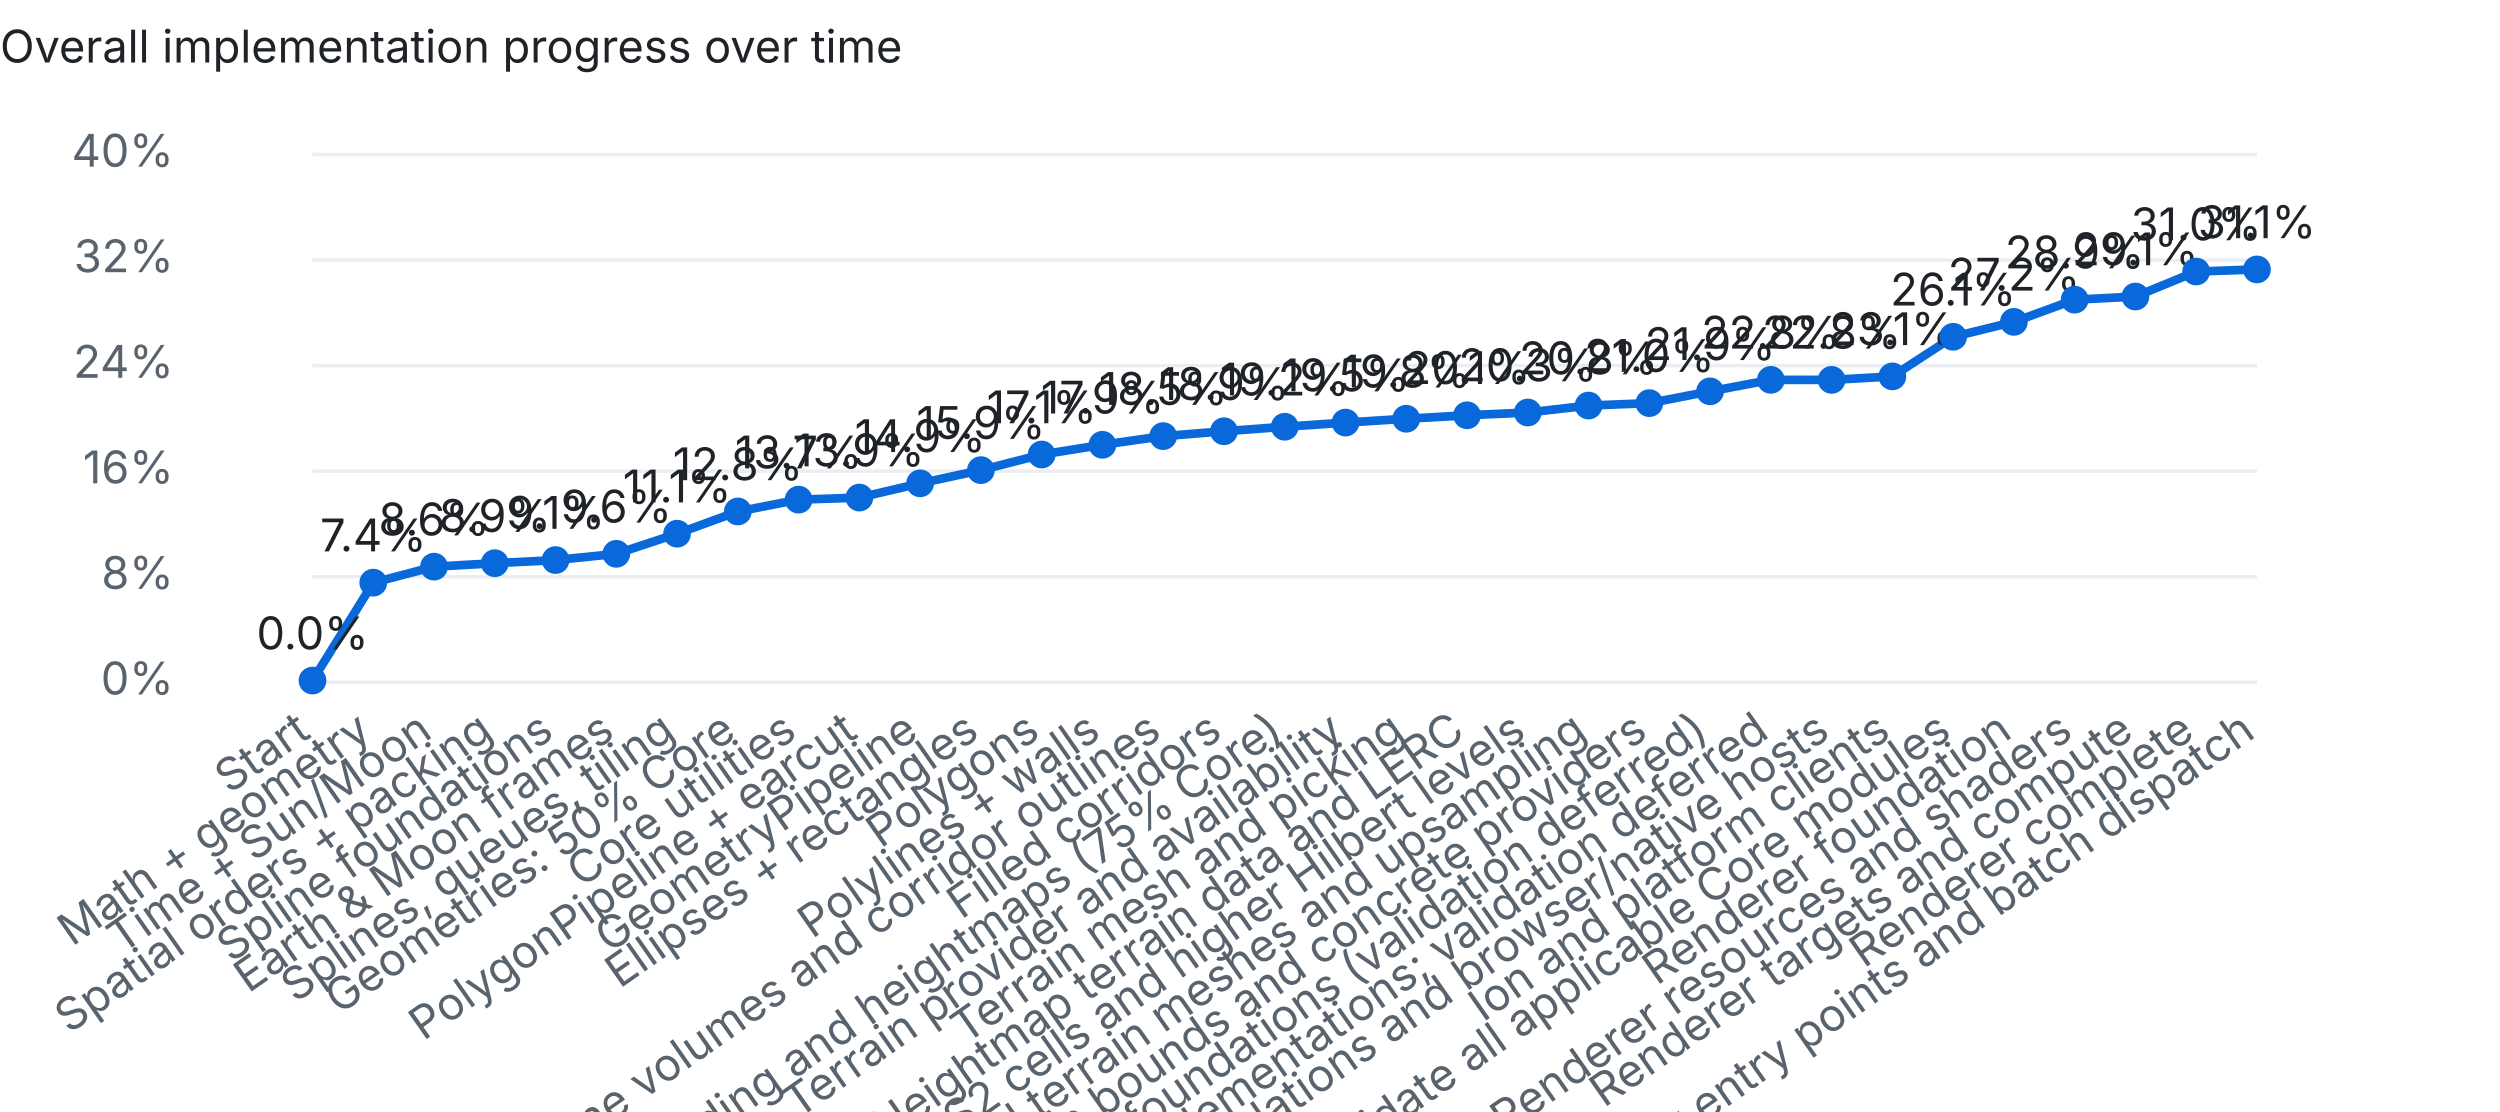
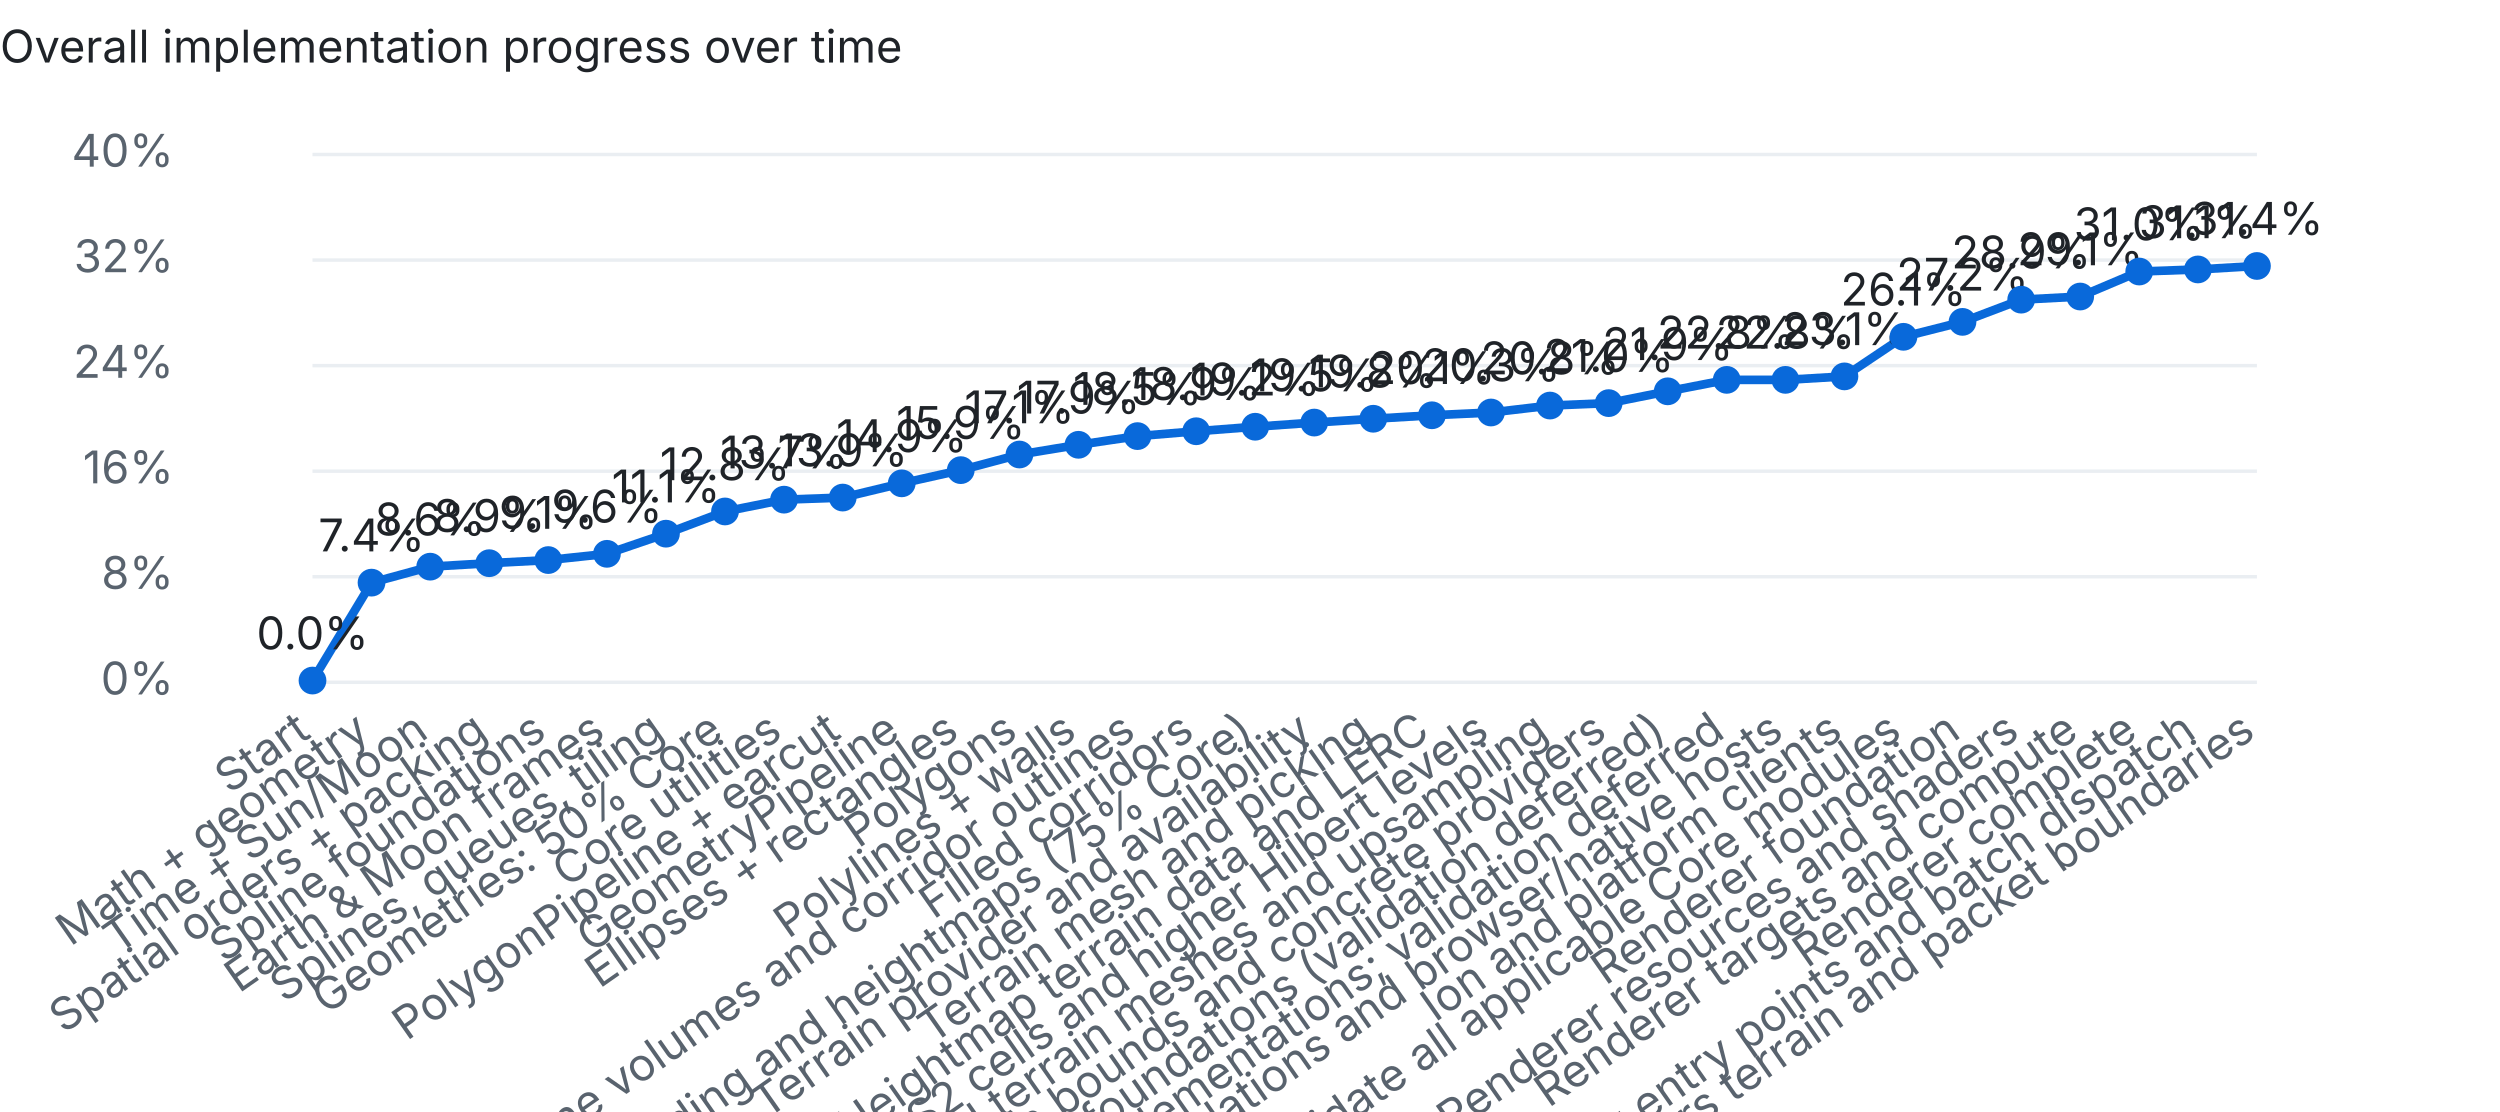
<svg xmlns="http://www.w3.org/2000/svg" width="720" height="320" viewBox="0 0 720 320">
  <style>text{font:13px system-ui,-apple-system,Segoe UI,sans-serif;fill:#1f2328}.dim{fill:#59636e}.bg{fill:#eaeef2}.done{fill:#1a7f37}.part{fill:#d4a72c}.unchecked{fill:#0969da}@media (prefers-color-scheme:dark){text{fill:#e6edf3}.dim{fill:#9198a1}.bg{fill:#30363d}.done{fill:#3fb950}}</style>
  <text x="0" y="18" font-weight="600">Overall implementation progress over time</text>
  <rect class="bg" x="90" y="196.0" width="560" height="1" />
  <text class="dim" x="50" y="200.0" text-anchor="end">0%</text>
  <rect class="bg" x="90" y="165.6" width="560" height="1" />
  <text class="dim" x="50" y="169.6" text-anchor="end">8%</text>
  <rect class="bg" x="90" y="135.2" width="560" height="1" />
  <text class="dim" x="50" y="139.2" text-anchor="end">16%</text>
  <rect class="bg" x="90" y="104.8" width="560" height="1" />
  <text class="dim" x="50" y="108.8" text-anchor="end">24%</text>
  <rect class="bg" x="90" y="74.4" width="560" height="1" />
  <text class="dim" x="50" y="78.4" text-anchor="end">32%</text>
  <rect class="bg" x="90" y="44.0" width="560" height="1" />
  <text class="dim" x="50" y="48.0" text-anchor="end">40%</text>
-   <polyline points="90.0,196.0 107.5,167.8 125.0,163.2 142.5,162.2 160.0,161.3 177.5,159.5 195.0,153.7 212.5,147.3 230.0,143.9 247.5,143.3 265.0,139.2 282.5,135.4 300.0,130.9 317.5,128.1 335.0,125.6 352.5,124.2 370.0,122.9 387.5,121.7 405.0,120.6 422.5,119.6 440.0,118.8 457.5,116.8 475.0,116.1 492.5,112.7 510.0,109.4 527.5,109.4 545.0,108.4 562.5,97.0 580.0,92.7 597.5,86.3 615.0,85.4 632.5,78.2 650.0,77.6" fill="none" stroke="#0969da" stroke-width="2.5" />
+   <polyline points="90.0,196.0 107.0,167.8 123.9,163.2 140.9,162.2 157.9,161.3 174.8,159.5 191.8,153.7 208.8,147.3 225.8,143.9 242.7,143.3 259.7,139.2 276.7,135.4 293.6,130.9 310.6,128.1 327.6,125.6 344.5,124.2 361.5,122.9 378.5,121.7 395.5,120.6 412.4,119.6 429.4,118.8 446.4,116.8 463.3,116.1 480.3,112.7 497.3,109.4 514.2,109.4 531.2,108.4 548.2,97.0 565.2,92.7 582.1,86.3 599.1,85.4 616.1,78.2 633.0,77.6 650.0,76.6" fill="none" stroke="#0969da" stroke-width="2.5" />
  <circle class="unchecked" cx="90.0" cy="196.0" r="4" />
  <text class="dim" x="90.0" y="212" text-anchor="end" transform="rotate(-35 90.0 212)">Start</text>
  <text x="90.0" y="187.0" text-anchor="middle">0.0%</text>
-   <circle class="unchecked" cx="107.5" cy="167.8" r="4" />
-   <text class="dim" x="107.5" y="212" text-anchor="end" transform="rotate(-35 107.5 212)">Math + geometry</text>
-   <text x="107.5" y="158.8" text-anchor="middle">7.4%</text>
-   <circle class="unchecked" cx="125.0" cy="163.2" r="4" />
-   <text class="dim" x="125.0" y="212" text-anchor="end" transform="rotate(-35 125.0 212)">Time + Sun/Moon</text>
-   <text x="125.0" y="154.2" text-anchor="middle">8.6%</text>
-   <circle class="unchecked" cx="142.5" cy="162.2" r="4" />
-   <text class="dim" x="142.5" y="212" text-anchor="end" transform="rotate(-35 142.5 212)">Spatial orders + packing</text>
-   <text x="142.5" y="153.2" text-anchor="middle">8.9%</text>
-   <circle class="unchecked" cx="160.0" cy="161.3" r="4" />
-   <text class="dim" x="160.0" y="212" text-anchor="end" transform="rotate(-35 160.0 212)">Spline foundations</text>
-   <text x="160.0" y="152.3" text-anchor="middle">9.1%</text>
-   <circle class="unchecked" cx="177.5" cy="159.5" r="4" />
-   <text class="dim" x="177.5" y="212" text-anchor="end" transform="rotate(-35 177.5 212)">Earth &amp; Moon frames</text>
-   <text x="177.5" y="150.5" text-anchor="middle">9.6%</text>
-   <circle class="unchecked" cx="195.0" cy="153.7" r="4" />
-   <text class="dim" x="195.0" y="212" text-anchor="end" transform="rotate(-35 195.0 212)">Splines, queues, tiling</text>
-   <text x="195.0" y="144.7" text-anchor="middle">11.1%</text>
-   <circle class="unchecked" cx="212.5" cy="147.3" r="4" />
-   <text class="dim" x="212.5" y="212" text-anchor="end" transform="rotate(-35 212.5 212)">Geometries: 50% Core</text>
-   <text x="212.5" y="138.3" text-anchor="middle">12.8%</text>
-   <circle class="unchecked" cx="230.0" cy="143.9" r="4" />
-   <text class="dim" x="230.0" y="212" text-anchor="end" transform="rotate(-35 230.0 212)">Core utilities</text>
-   <text x="230.0" y="134.9" text-anchor="middle">13.7%</text>
-   <circle class="unchecked" cx="247.5" cy="143.3" r="4" />
-   <text class="dim" x="247.5" y="212" text-anchor="end" transform="rotate(-35 247.5 212)">PolygonPipeline + earcut</text>
-   <text x="247.5" y="134.3" text-anchor="middle">13.9%</text>
-   <circle class="unchecked" cx="265.0" cy="139.2" r="4" />
-   <text class="dim" x="265.0" y="212" text-anchor="end" transform="rotate(-35 265.0 212)">GeometryPipeline</text>
-   <text x="265.0" y="130.2" text-anchor="middle">14.9%</text>
-   <circle class="unchecked" cx="282.5" cy="135.4" r="4" />
-   <text class="dim" x="282.5" y="212" text-anchor="end" transform="rotate(-35 282.5 212)">Ellipses + rectangles</text>
-   <text x="282.5" y="126.4" text-anchor="middle">15.9%</text>
-   <circle class="unchecked" cx="300.0" cy="130.9" r="4" />
-   <text class="dim" x="300.0" y="212" text-anchor="end" transform="rotate(-35 300.0 212)">Polygons</text>
-   <text x="300.0" y="121.9" text-anchor="middle">17.1%</text>
-   <circle class="unchecked" cx="317.5" cy="128.1" r="4" />
-   <text class="dim" x="317.5" y="212" text-anchor="end" transform="rotate(-35 317.5 212)">Polylines + walls</text>
-   <text x="317.5" y="119.1" text-anchor="middle">17.9%</text>
-   <circle class="unchecked" cx="335.0" cy="125.6" r="4" />
-   <text class="dim" x="335.0" y="212" text-anchor="end" transform="rotate(-35 335.0 212)">Polyline volumes and corridor outlines</text>
-   <text x="335.0" y="116.6" text-anchor="middle">18.5%</text>
-   <circle class="unchecked" cx="352.5" cy="124.2" r="4" />
-   <text class="dim" x="352.5" y="212" text-anchor="end" transform="rotate(-35 352.5 212)">Filled corridors</text>
-   <text x="352.5" y="115.2" text-anchor="middle">18.9%</text>
-   <circle class="unchecked" cx="370.0" cy="122.9" r="4" />
-   <text class="dim" x="370.0" y="212" text-anchor="end" transform="rotate(-35 370.0 212)">Terrain encoding and heightmaps (75% Core)</text>
-   <text x="370.0" y="113.9" text-anchor="middle">19.2%</text>
-   <circle class="unchecked" cx="387.5" cy="121.7" r="4" />
-   <text class="dim" x="387.5" y="212" text-anchor="end" transform="rotate(-35 387.5 212)">Terrain provider and availability</text>
-   <text x="387.5" y="112.7" text-anchor="middle">19.5%</text>
-   <circle class="unchecked" cx="405.0" cy="120.6" r="4" />
-   <text class="dim" x="405.0" y="212" text-anchor="end" transform="rotate(-35 405.0 212)">Terrain mesh and picking</text>
-   <text x="405.0" y="111.6" text-anchor="middle">19.8%</text>
-   <circle class="unchecked" cx="422.5" cy="119.6" r="4" />
-   <text class="dim" x="422.5" y="212" text-anchor="end" transform="rotate(-35 422.5 212)">Heightmap terrain data and LERC</text>
-   <text x="422.5" y="110.6" text-anchor="middle">20.1%</text>
-   <circle class="unchecked" cx="440.0" cy="118.8" r="4" />
-   <text class="dim" x="440.0" y="212" text-anchor="end" transform="rotate(-35 440.0 212)">S2 cells and higher Hilbert levels</text>
-   <text x="440.0" y="109.8" text-anchor="middle">20.3%</text>
-   <circle class="unchecked" cx="457.5" cy="116.8" r="4" />
-   <text class="dim" x="457.5" y="212" text-anchor="end" transform="rotate(-35 457.5 212)">Quantized terrain meshes and upsampling</text>
-   <text x="457.5" y="107.8" text-anchor="middle">20.8%</text>
-   <circle class="unchecked" cx="475.0" cy="116.1" r="4" />
-   <text class="dim" x="475.0" y="212" text-anchor="end" transform="rotate(-35 475.0 212)">Terrain bounds and concrete providers</text>
-   <text x="475.0" y="107.1" text-anchor="middle">21.0%</text>
-   <circle class="unchecked" cx="492.5" cy="112.7" r="4" />
-   <text class="dim" x="492.5" y="212" text-anchor="end" transform="rotate(-35 492.5 212)">Core resource foundations (validation deferred)</text>
-   <text x="492.5" y="103.7" text-anchor="middle">21.9%</text>
-   <circle class="unchecked" cx="510.0" cy="109.4" r="4" />
-   <text class="dim" x="510.0" y="212" text-anchor="end" transform="rotate(-35 510.0 212)">Complete partial Core implementations; validation deferred</text>
-   <text x="510.0" y="100.4" text-anchor="middle">22.8%</text>
-   <circle class="unchecked" cx="527.5" cy="109.4" r="4" />
-   <text class="dim" x="527.5" y="212" text-anchor="end" transform="rotate(-35 527.5 212)">Validate Core foundations and browser/native hosts</text>
-   <text x="527.5" y="100.4" text-anchor="middle">22.8%</text>
-   <circle class="unchecked" cx="545.0" cy="108.4" r="4" />
-   <text class="dim" x="545.0" y="212" text-anchor="end" transform="rotate(-35 545.0 212)">Ion and platform clients</text>
-   <text x="545.0" y="99.4" text-anchor="middle">23.1%</text>
-   <circle class="unchecked" cx="562.5" cy="97.0" r="4" />
-   <text class="dim" x="562.5" y="212" text-anchor="end" transform="rotate(-35 562.5 212)">Complete and validate all applicable Core modules</text>
-   <text x="562.5" y="88.0" text-anchor="middle">26.1%</text>
-   <circle class="unchecked" cx="580.0" cy="92.7" r="4" />
-   <text class="dim" x="580.0" y="212" text-anchor="end" transform="rotate(-35 580.0 212)">Renderer foundation</text>
-   <text x="580.0" y="83.7" text-anchor="middle">27.2%</text>
-   <circle class="unchecked" cx="597.5" cy="86.3" r="4" />
-   <text class="dim" x="597.5" y="212" text-anchor="end" transform="rotate(-35 597.5 212)">Renderer resources and shaders</text>
-   <text x="597.5" y="77.3" text-anchor="middle">28.9%</text>
-   <circle class="unchecked" cx="615.0" cy="85.4" r="4" />
-   <text class="dim" x="615.0" y="212" text-anchor="end" transform="rotate(-35 615.0 212)">Renderer targets and compute</text>
-   <text x="615.0" y="76.4" text-anchor="middle">29.1%</text>
-   <circle class="unchecked" cx="632.5" cy="78.2" r="4" />
-   <text class="dim" x="632.5" y="212" text-anchor="end" transform="rotate(-35 632.5 212)">Renderer complete</text>
-   <text x="632.5" y="69.2" text-anchor="middle">31.0%</text>
-   <circle class="unchecked" cx="650.0" cy="77.6" r="4" />
-   <text class="dim" x="650.0" y="212" text-anchor="end" transform="rotate(-35 650.0 212)">Workers geometry entry points and batch dispatch</text>
-   <text x="650.0" y="68.6" text-anchor="middle">31.1%</text>
+   <circle class="unchecked" cx="107.0" cy="167.8" r="4" />
+   <text class="dim" x="107.0" y="212" text-anchor="end" transform="rotate(-35 107.0 212)">Math + geometry</text>
+   <text x="107.0" y="158.8" text-anchor="middle">7.4%</text>
+   <circle class="unchecked" cx="123.9" cy="163.2" r="4" />
+   <text class="dim" x="123.9" y="212" text-anchor="end" transform="rotate(-35 123.9 212)">Time + Sun/Moon</text>
+   <text x="123.9" y="154.2" text-anchor="middle">8.6%</text>
+   <circle class="unchecked" cx="140.9" cy="162.2" r="4" />
+   <text class="dim" x="140.9" y="212" text-anchor="end" transform="rotate(-35 140.9 212)">Spatial orders + packing</text>
+   <text x="140.9" y="153.2" text-anchor="middle">8.9%</text>
+   <circle class="unchecked" cx="157.9" cy="161.3" r="4" />
+   <text class="dim" x="157.9" y="212" text-anchor="end" transform="rotate(-35 157.9 212)">Spline foundations</text>
+   <text x="157.9" y="152.3" text-anchor="middle">9.1%</text>
+   <circle class="unchecked" cx="174.8" cy="159.5" r="4" />
+   <text class="dim" x="174.8" y="212" text-anchor="end" transform="rotate(-35 174.8 212)">Earth &amp; Moon frames</text>
+   <text x="174.8" y="150.5" text-anchor="middle">9.6%</text>
+   <circle class="unchecked" cx="191.8" cy="153.7" r="4" />
+   <text class="dim" x="191.8" y="212" text-anchor="end" transform="rotate(-35 191.8 212)">Splines, queues, tiling</text>
+   <text x="191.8" y="144.7" text-anchor="middle">11.1%</text>
+   <circle class="unchecked" cx="208.8" cy="147.3" r="4" />
+   <text class="dim" x="208.8" y="212" text-anchor="end" transform="rotate(-35 208.8 212)">Geometries: 50% Core</text>
+   <text x="208.8" y="138.3" text-anchor="middle">12.8%</text>
+   <circle class="unchecked" cx="225.8" cy="143.9" r="4" />
+   <text class="dim" x="225.8" y="212" text-anchor="end" transform="rotate(-35 225.8 212)">Core utilities</text>
+   <text x="225.8" y="134.9" text-anchor="middle">13.7%</text>
+   <circle class="unchecked" cx="242.7" cy="143.3" r="4" />
+   <text class="dim" x="242.7" y="212" text-anchor="end" transform="rotate(-35 242.7 212)">PolygonPipeline + earcut</text>
+   <text x="242.7" y="134.3" text-anchor="middle">13.9%</text>
+   <circle class="unchecked" cx="259.7" cy="139.2" r="4" />
+   <text class="dim" x="259.7" y="212" text-anchor="end" transform="rotate(-35 259.7 212)">GeometryPipeline</text>
+   <text x="259.7" y="130.2" text-anchor="middle">14.9%</text>
+   <circle class="unchecked" cx="276.7" cy="135.4" r="4" />
+   <text class="dim" x="276.7" y="212" text-anchor="end" transform="rotate(-35 276.7 212)">Ellipses + rectangles</text>
+   <text x="276.7" y="126.4" text-anchor="middle">15.9%</text>
+   <circle class="unchecked" cx="293.6" cy="130.9" r="4" />
+   <text class="dim" x="293.6" y="212" text-anchor="end" transform="rotate(-35 293.6 212)">Polygons</text>
+   <text x="293.6" y="121.9" text-anchor="middle">17.1%</text>
+   <circle class="unchecked" cx="310.6" cy="128.1" r="4" />
+   <text class="dim" x="310.6" y="212" text-anchor="end" transform="rotate(-35 310.6 212)">Polylines + walls</text>
+   <text x="310.6" y="119.1" text-anchor="middle">17.9%</text>
+   <circle class="unchecked" cx="327.6" cy="125.6" r="4" />
+   <text class="dim" x="327.6" y="212" text-anchor="end" transform="rotate(-35 327.6 212)">Polyline volumes and corridor outlines</text>
+   <text x="327.6" y="116.6" text-anchor="middle">18.5%</text>
+   <circle class="unchecked" cx="344.5" cy="124.2" r="4" />
+   <text class="dim" x="344.5" y="212" text-anchor="end" transform="rotate(-35 344.5 212)">Filled corridors</text>
+   <text x="344.5" y="115.2" text-anchor="middle">18.9%</text>
+   <circle class="unchecked" cx="361.5" cy="122.9" r="4" />
+   <text class="dim" x="361.5" y="212" text-anchor="end" transform="rotate(-35 361.5 212)">Terrain encoding and heightmaps (75% Core)</text>
+   <text x="361.5" y="113.9" text-anchor="middle">19.2%</text>
+   <circle class="unchecked" cx="378.5" cy="121.7" r="4" />
+   <text class="dim" x="378.5" y="212" text-anchor="end" transform="rotate(-35 378.5 212)">Terrain provider and availability</text>
+   <text x="378.5" y="112.7" text-anchor="middle">19.5%</text>
+   <circle class="unchecked" cx="395.5" cy="120.6" r="4" />
+   <text class="dim" x="395.5" y="212" text-anchor="end" transform="rotate(-35 395.5 212)">Terrain mesh and picking</text>
+   <text x="395.5" y="111.6" text-anchor="middle">19.8%</text>
+   <circle class="unchecked" cx="412.4" cy="119.6" r="4" />
+   <text class="dim" x="412.4" y="212" text-anchor="end" transform="rotate(-35 412.4 212)">Heightmap terrain data and LERC</text>
+   <text x="412.4" y="110.6" text-anchor="middle">20.1%</text>
+   <circle class="unchecked" cx="429.4" cy="118.8" r="4" />
+   <text class="dim" x="429.4" y="212" text-anchor="end" transform="rotate(-35 429.4 212)">S2 cells and higher Hilbert levels</text>
+   <text x="429.4" y="109.8" text-anchor="middle">20.3%</text>
+   <circle class="unchecked" cx="446.4" cy="116.8" r="4" />
+   <text class="dim" x="446.4" y="212" text-anchor="end" transform="rotate(-35 446.4 212)">Quantized terrain meshes and upsampling</text>
+   <text x="446.4" y="107.8" text-anchor="middle">20.8%</text>
+   <circle class="unchecked" cx="463.3" cy="116.1" r="4" />
+   <text class="dim" x="463.3" y="212" text-anchor="end" transform="rotate(-35 463.3 212)">Terrain bounds and concrete providers</text>
+   <text x="463.3" y="107.1" text-anchor="middle">21.0%</text>
+   <circle class="unchecked" cx="480.3" cy="112.7" r="4" />
+   <text class="dim" x="480.3" y="212" text-anchor="end" transform="rotate(-35 480.3 212)">Core resource foundations (validation deferred)</text>
+   <text x="480.3" y="103.7" text-anchor="middle">21.9%</text>
+   <circle class="unchecked" cx="497.3" cy="109.4" r="4" />
+   <text class="dim" x="497.3" y="212" text-anchor="end" transform="rotate(-35 497.3 212)">Complete partial Core implementations; validation deferred</text>
+   <text x="497.3" y="100.4" text-anchor="middle">22.8%</text>
+   <circle class="unchecked" cx="514.2" cy="109.4" r="4" />
+   <text class="dim" x="514.2" y="212" text-anchor="end" transform="rotate(-35 514.2 212)">Validate Core foundations and browser/native hosts</text>
+   <text x="514.2" y="100.4" text-anchor="middle">22.8%</text>
+   <circle class="unchecked" cx="531.2" cy="108.4" r="4" />
+   <text class="dim" x="531.2" y="212" text-anchor="end" transform="rotate(-35 531.2 212)">Ion and platform clients</text>
+   <text x="531.2" y="99.4" text-anchor="middle">23.1%</text>
+   <circle class="unchecked" cx="548.2" cy="97.0" r="4" />
+   <text class="dim" x="548.2" y="212" text-anchor="end" transform="rotate(-35 548.2 212)">Complete and validate all applicable Core modules</text>
+   <text x="548.2" y="88.0" text-anchor="middle">26.1%</text>
+   <circle class="unchecked" cx="565.2" cy="92.7" r="4" />
+   <text class="dim" x="565.2" y="212" text-anchor="end" transform="rotate(-35 565.2 212)">Renderer foundation</text>
+   <text x="565.2" y="83.7" text-anchor="middle">27.2%</text>
+   <circle class="unchecked" cx="582.1" cy="86.3" r="4" />
+   <text class="dim" x="582.1" y="212" text-anchor="end" transform="rotate(-35 582.1 212)">Renderer resources and shaders</text>
+   <text x="582.1" y="77.3" text-anchor="middle">28.9%</text>
+   <circle class="unchecked" cx="599.1" cy="85.4" r="4" />
+   <text class="dim" x="599.1" y="212" text-anchor="end" transform="rotate(-35 599.1 212)">Renderer targets and compute</text>
+   <text x="599.1" y="76.4" text-anchor="middle">29.1%</text>
+   <circle class="unchecked" cx="616.1" cy="78.2" r="4" />
+   <text class="dim" x="616.1" y="212" text-anchor="end" transform="rotate(-35 616.1 212)">Renderer complete</text>
+   <text x="616.1" y="69.2" text-anchor="middle">31.0%</text>
+   <circle class="unchecked" cx="633.0" cy="77.6" r="4" />
+   <text class="dim" x="633.0" y="212" text-anchor="end" transform="rotate(-35 633.0 212)">Workers geometry entry points and batch dispatch</text>
+   <text x="633.0" y="68.6" text-anchor="middle">31.1%</text>
+   <circle class="unchecked" cx="650.0" cy="76.6" r="4" />
+   <text class="dim" x="650.0" y="212" text-anchor="end" transform="rotate(-35 650.0 212)">Workers terrain and packet boundaries</text>
+   <text x="650.0" y="67.6" text-anchor="middle">31.4%</text>
</svg>
